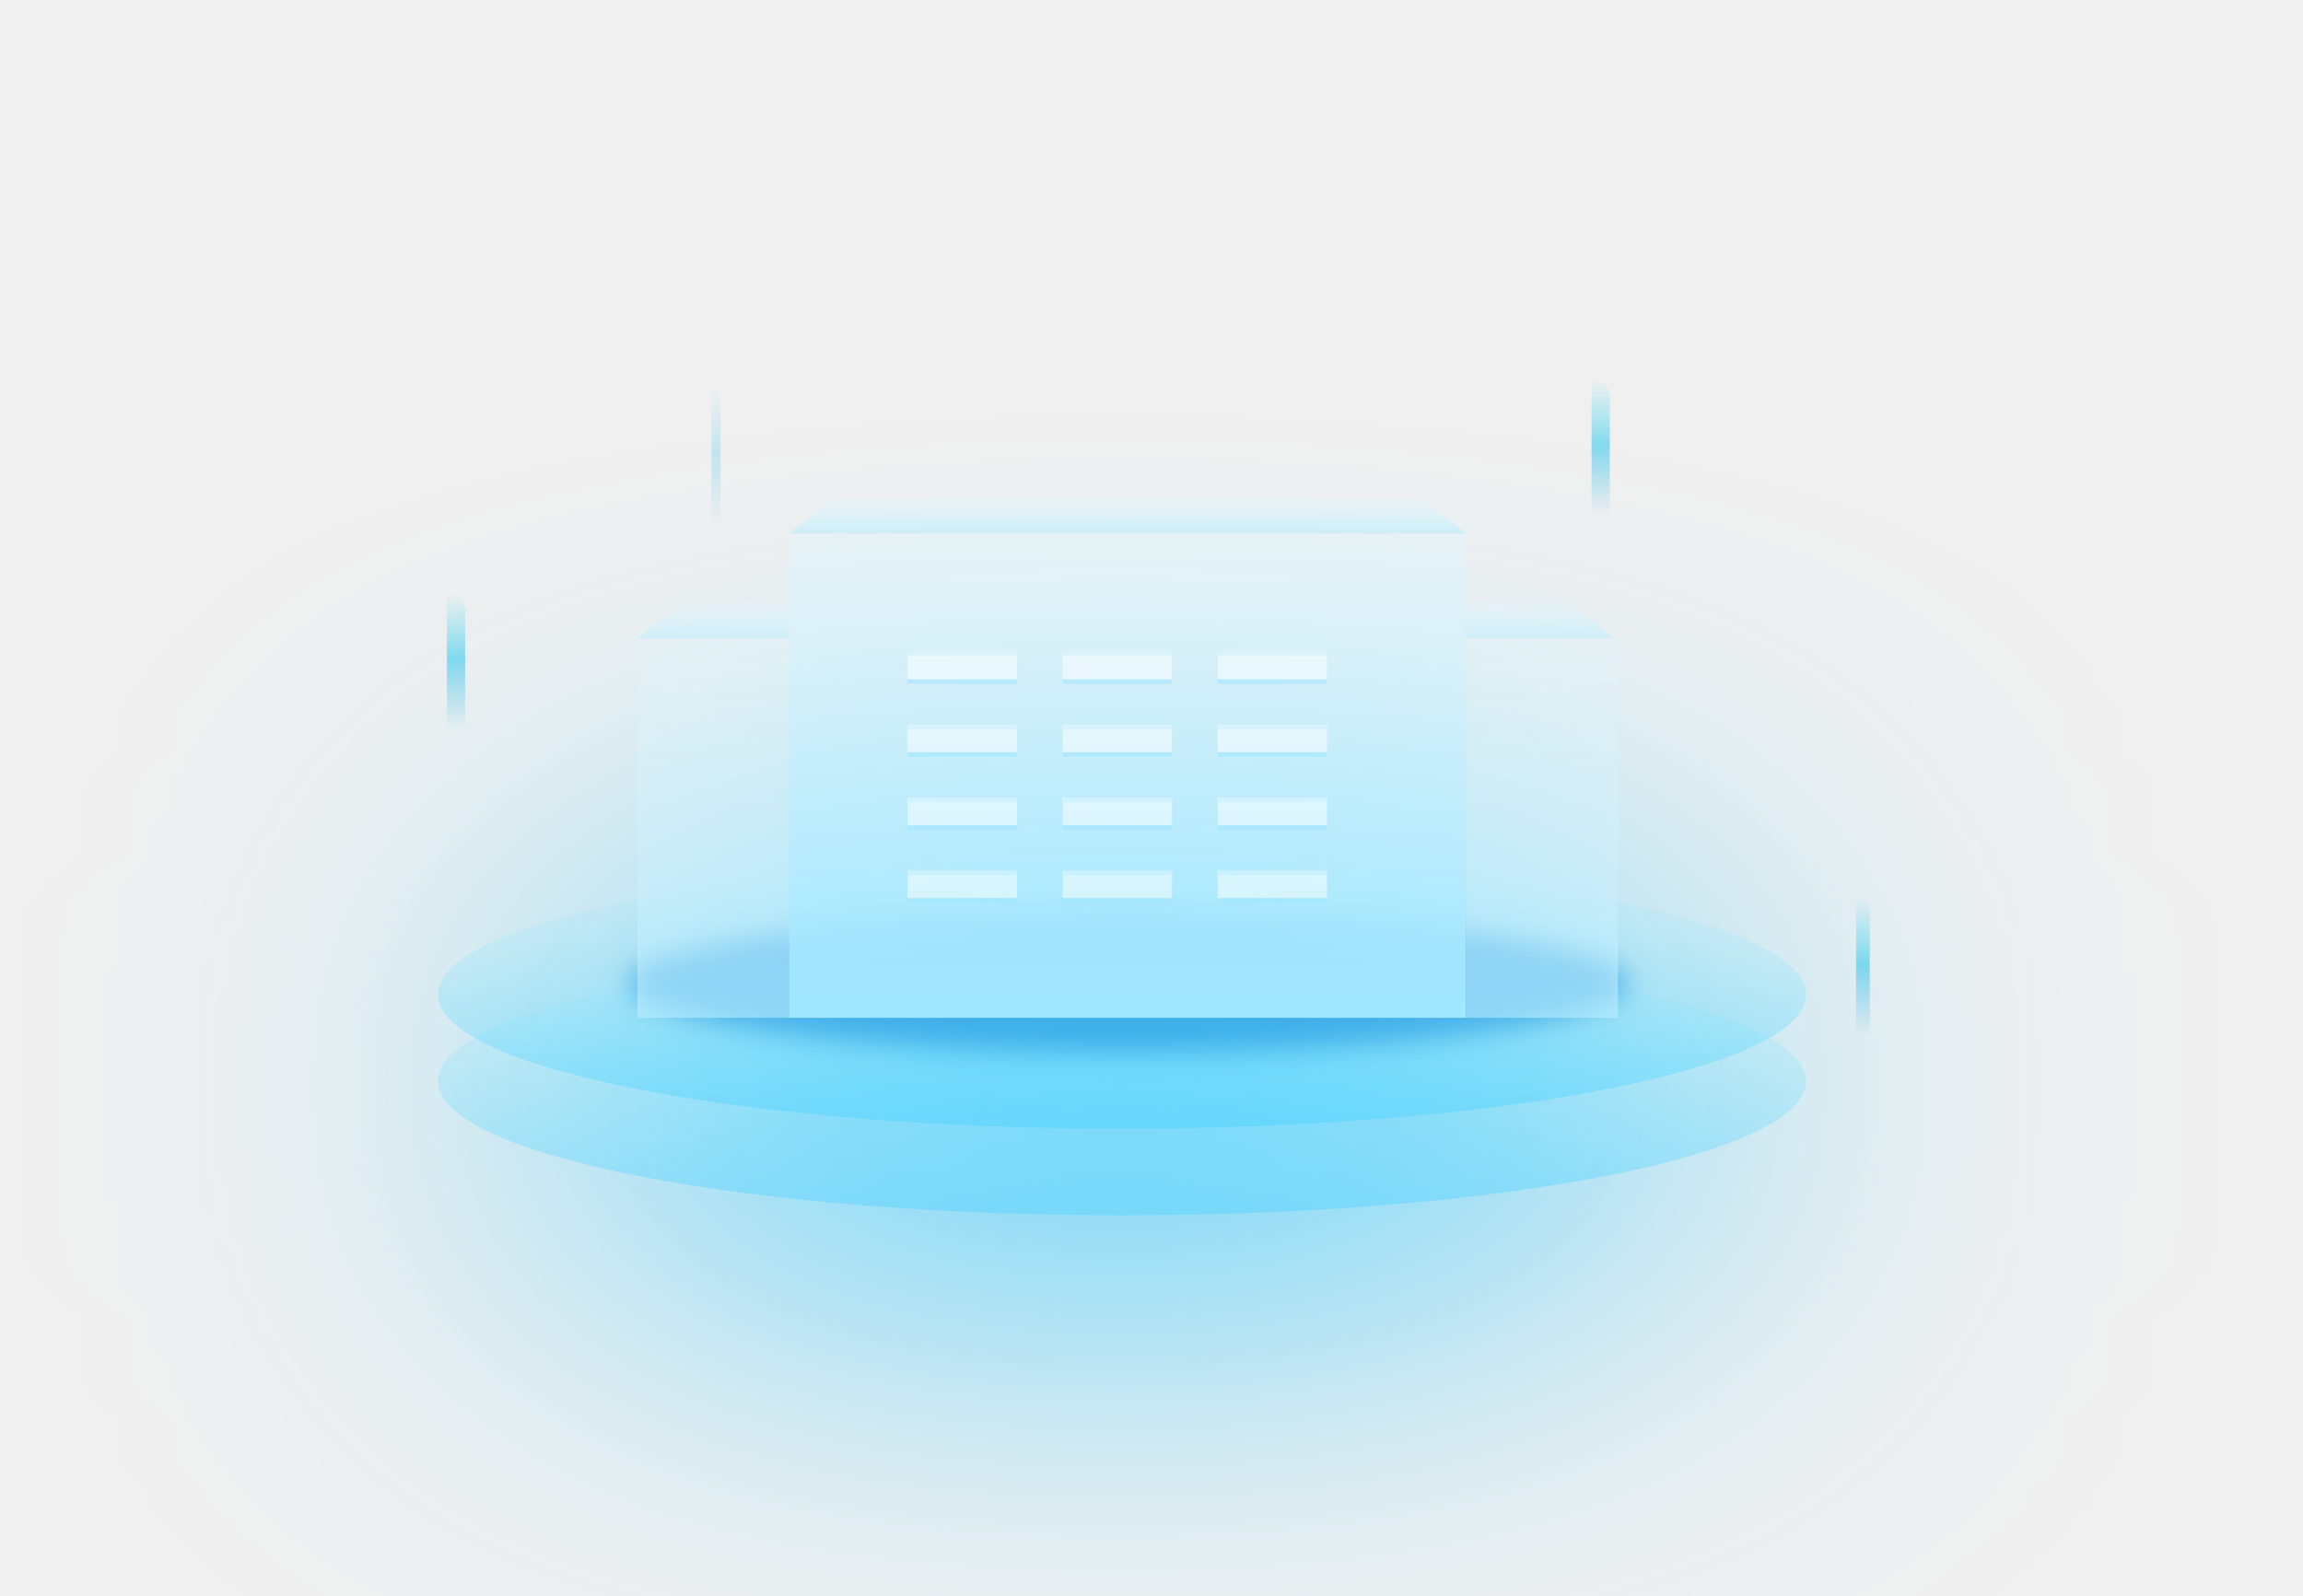
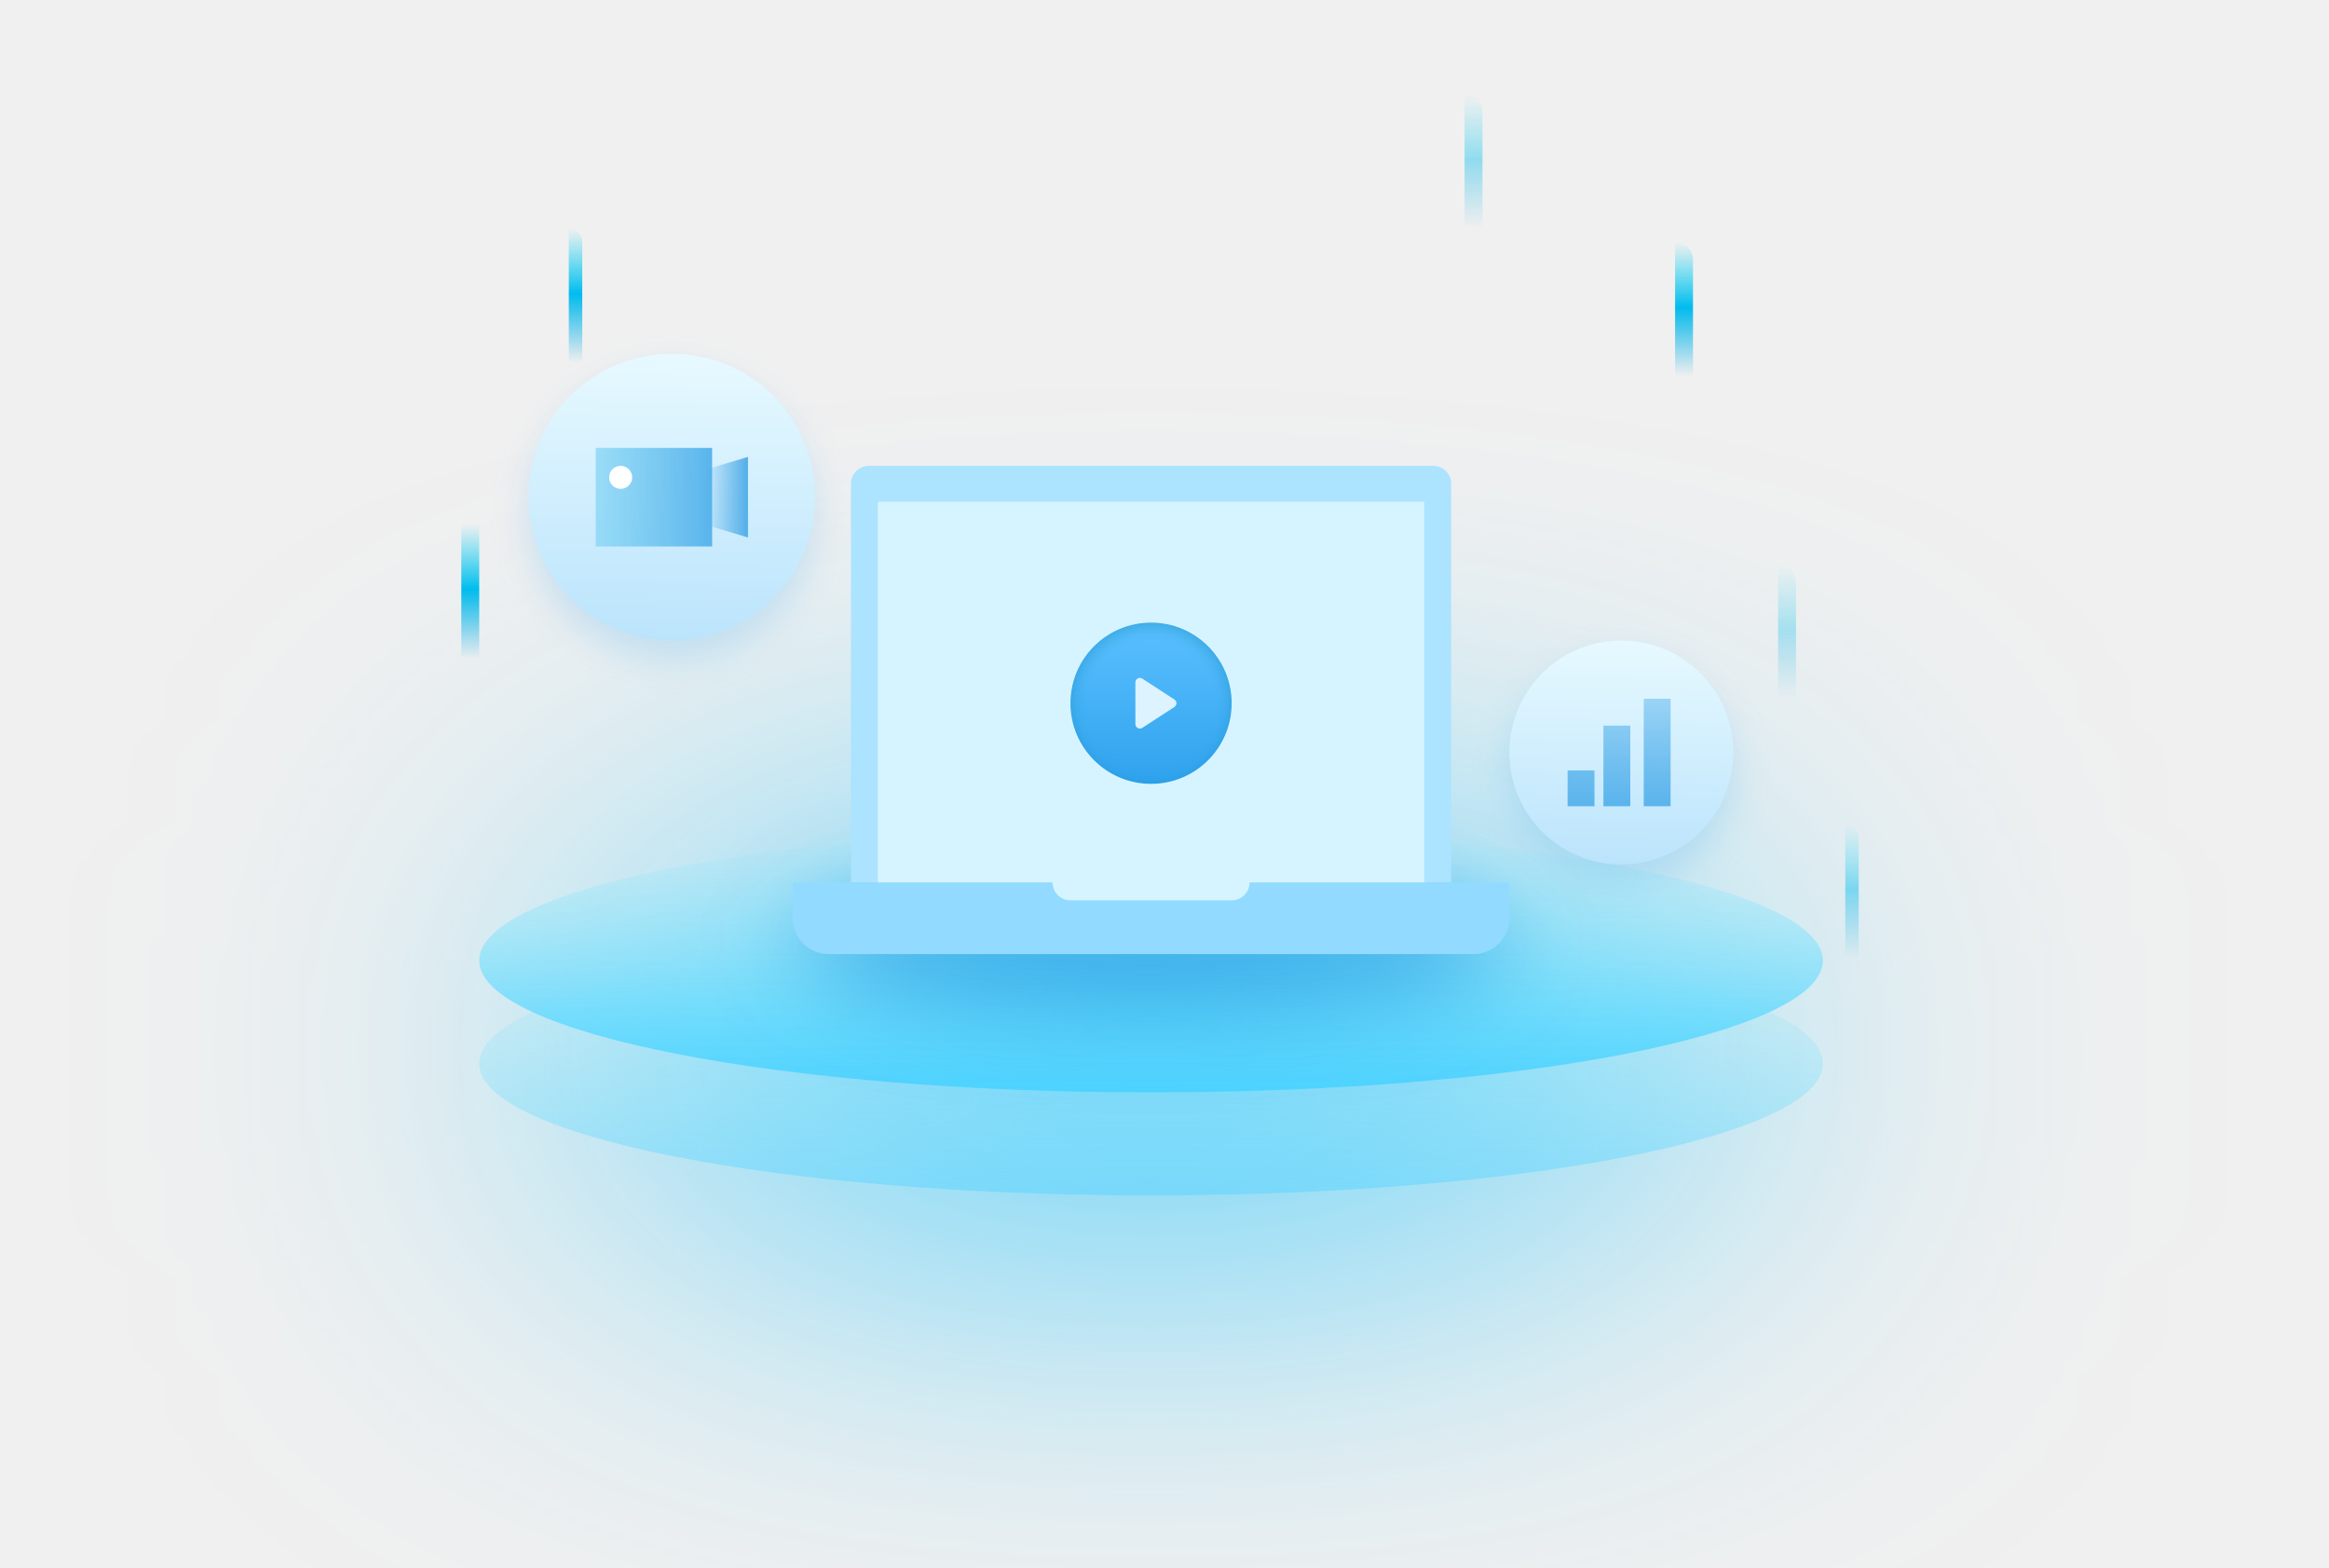
- <svg xmlns="http://www.w3.org/2000/svg" xmlns:xlink="http://www.w3.org/1999/xlink" width="505px" height="350px" viewBox="0 0 505 350" version="1.1">
+ <svg xmlns="http://www.w3.org/2000/svg" xmlns:xlink="http://www.w3.org/1999/xlink" width="520px" height="350px" viewBox="0 0 520 350" version="1.1">
  <defs>
    <filter x="-55.0%" y="-254.8%" width="210.0%" height="609.5%" filterUnits="objectBoundingBox" id="filter-1">
      <feGaussianBlur stdDeviation="50" in="SourceGraphic" />
    </filter>
    <linearGradient x1="50%" y1="0%" x2="50%" y2="100%" id="linearGradient-2">
      <stop stop-color="#7AE9FF" stop-opacity="0" offset="0%" />
-       <stop stop-color="#44CFFF" stop-opacity="0.5" offset="100%" />
+       <stop stop-color="#44CFFF" offset="100%" />
    </linearGradient>
    <linearGradient x1="50%" y1="0%" x2="50%" y2="100%" id="linearGradient-3">
      <stop stop-color="#7AE9FF" stop-opacity="0" offset="0%" />
      <stop stop-color="#56D3FF" stop-opacity="0.5" offset="100%" />
    </linearGradient>
-     <filter x="-4.1%" y="-30.0%" width="108.2%" height="160.0%" filterUnits="objectBoundingBox" id="filter-4">
-       <feGaussianBlur stdDeviation="3" in="SourceGraphic" />
+     <filter x="-18.8%" y="-100.0%" width="137.5%" height="300.0%" filterUnits="objectBoundingBox" id="filter-4">
+       <feGaussianBlur stdDeviation="10" in="SourceGraphic" />
    </filter>
    <linearGradient x1="50%" y1="0%" x2="50%" y2="100%" id="linearGradient-5">
-       <stop stop-color="#E0F8FF" stop-opacity="0.38" offset="0%" />
-       <stop stop-color="#BEEEFF" offset="100%" />
+       <stop stop-color="#5BC0FF" offset="0%" />
+       <stop stop-color="#2FA2ED" offset="100%" />
    </linearGradient>
-     <linearGradient x1="58.265%" y1="100%" x2="58.265%" y2="0%" id="linearGradient-6">
-       <stop stop-color="#E0F8FF" stop-opacity="0.38" offset="0%" />
-       <stop stop-color="#BEEEFF" offset="100%" />
-     </linearGradient>
-     <linearGradient x1="58.265%" y1="100%" x2="58.265%" y2="0%" id="linearGradient-7">
-       <stop stop-color="#E0F8FF" stop-opacity="0.38" offset="0%" />
-       <stop stop-color="#BEEEFF" offset="100%" />
-     </linearGradient>
+     <circle id="path-6" cx="80" cy="53" r="18" />
+     <filter x="-5.6%" y="-5.6%" width="111.1%" height="111.1%" filterUnits="objectBoundingBox" id="filter-7">
+       <feGaussianBlur stdDeviation="1.5" in="SourceAlpha" result="shadowBlurInner1" />
+       <feOffset dx="0" dy="1" in="shadowBlurInner1" result="shadowOffsetInner1" />
+       <feComposite in="shadowOffsetInner1" in2="SourceAlpha" operator="arithmetic" k2="-1" k3="1" result="shadowInnerInner1" />
+       <feColorMatrix values="0 0 0 0 0.015   0 0 0 0 0.513   0 0 0 0 0.692  0 0 0 0.4 0" type="matrix" in="shadowInnerInner1" />
+     </filter>
    <linearGradient x1="50%" y1="0%" x2="50%" y2="100%" id="linearGradient-8">
-       <stop stop-color="#E0F8FF" stop-opacity="0.38" offset="0%" />
-       <stop stop-color="#A1E7FF" offset="100%" />
-     </linearGradient>
-     <rect id="path-9" x="0" y="0" width="24" height="6" />
-     <filter x="-2.1%" y="-8.3%" width="104.2%" height="133.3%" filterUnits="objectBoundingBox" id="filter-10">
-       <feOffset dx="0" dy="1" in="SourceAlpha" result="shadowOffsetOuter1" />
-       <feColorMatrix values="0 0 0 0 0.611   0 0 0 0 0.899   0 0 0 0 1  0 0 0 1 0" type="matrix" in="shadowOffsetOuter1" />
-     </filter>
-     <filter x="-2.1%" y="-8.3%" width="104.2%" height="133.3%" filterUnits="objectBoundingBox" id="filter-11">
-       <feOffset dx="0" dy="1" in="SourceAlpha" result="shadowOffsetInner1" />
-       <feComposite in="shadowOffsetInner1" in2="SourceAlpha" operator="arithmetic" k2="-1" k3="1" result="shadowInnerInner1" />
-       <feColorMatrix values="0 0 0 0 0.901   0 0 0 0 0.974   0 0 0 0 1  0 0 0 1 0" type="matrix" in="shadowInnerInner1" />
-     </filter>
-     <rect id="path-12" x="0" y="16" width="24" height="6" />
-     <filter x="-2.1%" y="-8.3%" width="104.2%" height="133.3%" filterUnits="objectBoundingBox" id="filter-13">
-       <feOffset dx="0" dy="1" in="SourceAlpha" result="shadowOffsetOuter1" />
-       <feColorMatrix values="0 0 0 0 0.611   0 0 0 0 0.899   0 0 0 0 1  0 0 0 1 0" type="matrix" in="shadowOffsetOuter1" />
-     </filter>
-     <filter x="-2.1%" y="-8.3%" width="104.2%" height="133.3%" filterUnits="objectBoundingBox" id="filter-14">
-       <feOffset dx="0" dy="1" in="SourceAlpha" result="shadowOffsetInner1" />
-       <feComposite in="shadowOffsetInner1" in2="SourceAlpha" operator="arithmetic" k2="-1" k3="1" result="shadowInnerInner1" />
-       <feColorMatrix values="0 0 0 0 0.901   0 0 0 0 0.974   0 0 0 0 1  0 0 0 1 0" type="matrix" in="shadowInnerInner1" />
-     </filter>
-     <rect id="path-15" x="0" y="32" width="24" height="6" />
-     <filter x="-2.1%" y="-8.3%" width="104.2%" height="133.3%" filterUnits="objectBoundingBox" id="filter-16">
-       <feOffset dx="0" dy="1" in="SourceAlpha" result="shadowOffsetOuter1" />
-       <feColorMatrix values="0 0 0 0 0.611   0 0 0 0 0.899   0 0 0 0 1  0 0 0 1 0" type="matrix" in="shadowOffsetOuter1" />
-     </filter>
-     <filter x="-2.1%" y="-8.3%" width="104.2%" height="133.3%" filterUnits="objectBoundingBox" id="filter-17">
-       <feOffset dx="0" dy="1" in="SourceAlpha" result="shadowOffsetInner1" />
-       <feComposite in="shadowOffsetInner1" in2="SourceAlpha" operator="arithmetic" k2="-1" k3="1" result="shadowInnerInner1" />
-       <feColorMatrix values="0 0 0 0 0.901   0 0 0 0 0.974   0 0 0 0 1  0 0 0 1 0" type="matrix" in="shadowInnerInner1" />
-     </filter>
-     <rect id="path-18" x="0" y="48" width="24" height="6" />
-     <filter x="-2.1%" y="-8.3%" width="104.2%" height="133.3%" filterUnits="objectBoundingBox" id="filter-19">
-       <feOffset dx="0" dy="1" in="SourceAlpha" result="shadowOffsetOuter1" />
-       <feColorMatrix values="0 0 0 0 0.611   0 0 0 0 0.899   0 0 0 0 1  0 0 0 1 0" type="matrix" in="shadowOffsetOuter1" />
-     </filter>
-     <filter x="-2.1%" y="-8.3%" width="104.2%" height="133.3%" filterUnits="objectBoundingBox" id="filter-20">
-       <feOffset dx="0" dy="1" in="SourceAlpha" result="shadowOffsetInner1" />
-       <feComposite in="shadowOffsetInner1" in2="SourceAlpha" operator="arithmetic" k2="-1" k3="1" result="shadowInnerInner1" />
-       <feColorMatrix values="0 0 0 0 0.901   0 0 0 0 0.974   0 0 0 0 1  0 0 0 1 0" type="matrix" in="shadowInnerInner1" />
-     </filter>
-     <rect id="path-21" x="0" y="0" width="24" height="6" />
-     <filter x="-2.1%" y="-8.3%" width="104.2%" height="133.3%" filterUnits="objectBoundingBox" id="filter-22">
-       <feOffset dx="0" dy="1" in="SourceAlpha" result="shadowOffsetOuter1" />
-       <feColorMatrix values="0 0 0 0 0.611   0 0 0 0 0.899   0 0 0 0 1  0 0 0 1 0" type="matrix" in="shadowOffsetOuter1" />
-     </filter>
-     <filter x="-2.1%" y="-8.3%" width="104.2%" height="133.3%" filterUnits="objectBoundingBox" id="filter-23">
-       <feOffset dx="0" dy="1" in="SourceAlpha" result="shadowOffsetInner1" />
-       <feComposite in="shadowOffsetInner1" in2="SourceAlpha" operator="arithmetic" k2="-1" k3="1" result="shadowInnerInner1" />
-       <feColorMatrix values="0 0 0 0 0.901   0 0 0 0 0.974   0 0 0 0 1  0 0 0 1 0" type="matrix" in="shadowInnerInner1" />
-     </filter>
-     <rect id="path-24" x="0" y="16" width="24" height="6" />
-     <filter x="-2.1%" y="-8.3%" width="104.2%" height="133.3%" filterUnits="objectBoundingBox" id="filter-25">
-       <feOffset dx="0" dy="1" in="SourceAlpha" result="shadowOffsetOuter1" />
-       <feColorMatrix values="0 0 0 0 0.611   0 0 0 0 0.899   0 0 0 0 1  0 0 0 1 0" type="matrix" in="shadowOffsetOuter1" />
-     </filter>
-     <filter x="-2.1%" y="-8.3%" width="104.2%" height="133.3%" filterUnits="objectBoundingBox" id="filter-26">
-       <feOffset dx="0" dy="1" in="SourceAlpha" result="shadowOffsetInner1" />
-       <feComposite in="shadowOffsetInner1" in2="SourceAlpha" operator="arithmetic" k2="-1" k3="1" result="shadowInnerInner1" />
-       <feColorMatrix values="0 0 0 0 0.901   0 0 0 0 0.974   0 0 0 0 1  0 0 0 1 0" type="matrix" in="shadowInnerInner1" />
-     </filter>
-     <rect id="path-27" x="0" y="32" width="24" height="6" />
-     <filter x="-2.1%" y="-8.3%" width="104.2%" height="133.3%" filterUnits="objectBoundingBox" id="filter-28">
-       <feOffset dx="0" dy="1" in="SourceAlpha" result="shadowOffsetOuter1" />
-       <feColorMatrix values="0 0 0 0 0.611   0 0 0 0 0.899   0 0 0 0 1  0 0 0 1 0" type="matrix" in="shadowOffsetOuter1" />
-     </filter>
-     <filter x="-2.1%" y="-8.3%" width="104.2%" height="133.3%" filterUnits="objectBoundingBox" id="filter-29">
-       <feOffset dx="0" dy="1" in="SourceAlpha" result="shadowOffsetInner1" />
-       <feComposite in="shadowOffsetInner1" in2="SourceAlpha" operator="arithmetic" k2="-1" k3="1" result="shadowInnerInner1" />
-       <feColorMatrix values="0 0 0 0 0.901   0 0 0 0 0.974   0 0 0 0 1  0 0 0 1 0" type="matrix" in="shadowInnerInner1" />
-     </filter>
-     <rect id="path-30" x="0" y="48" width="24" height="6" />
-     <filter x="-2.1%" y="-8.3%" width="104.2%" height="133.3%" filterUnits="objectBoundingBox" id="filter-31">
-       <feOffset dx="0" dy="1" in="SourceAlpha" result="shadowOffsetOuter1" />
-       <feColorMatrix values="0 0 0 0 0.611   0 0 0 0 0.899   0 0 0 0 1  0 0 0 1 0" type="matrix" in="shadowOffsetOuter1" />
-     </filter>
-     <filter x="-2.1%" y="-8.3%" width="104.2%" height="133.3%" filterUnits="objectBoundingBox" id="filter-32">
-       <feOffset dx="0" dy="1" in="SourceAlpha" result="shadowOffsetInner1" />
-       <feComposite in="shadowOffsetInner1" in2="SourceAlpha" operator="arithmetic" k2="-1" k3="1" result="shadowInnerInner1" />
-       <feColorMatrix values="0 0 0 0 0.901   0 0 0 0 0.974   0 0 0 0 1  0 0 0 1 0" type="matrix" in="shadowInnerInner1" />
-     </filter>
-     <rect id="path-33" x="0" y="0" width="24" height="6" />
-     <filter x="-2.1%" y="-8.3%" width="104.2%" height="133.3%" filterUnits="objectBoundingBox" id="filter-34">
-       <feOffset dx="0" dy="1" in="SourceAlpha" result="shadowOffsetOuter1" />
-       <feColorMatrix values="0 0 0 0 0.611   0 0 0 0 0.899   0 0 0 0 1  0 0 0 1 0" type="matrix" in="shadowOffsetOuter1" />
-     </filter>
-     <filter x="-2.1%" y="-8.3%" width="104.2%" height="133.3%" filterUnits="objectBoundingBox" id="filter-35">
-       <feOffset dx="0" dy="1" in="SourceAlpha" result="shadowOffsetInner1" />
-       <feComposite in="shadowOffsetInner1" in2="SourceAlpha" operator="arithmetic" k2="-1" k3="1" result="shadowInnerInner1" />
-       <feColorMatrix values="0 0 0 0 0.901   0 0 0 0 0.974   0 0 0 0 1  0 0 0 1 0" type="matrix" in="shadowInnerInner1" />
-     </filter>
-     <rect id="path-36" x="0" y="16" width="24" height="6" />
-     <filter x="-2.1%" y="-8.3%" width="104.2%" height="133.3%" filterUnits="objectBoundingBox" id="filter-37">
-       <feOffset dx="0" dy="1" in="SourceAlpha" result="shadowOffsetOuter1" />
-       <feColorMatrix values="0 0 0 0 0.611   0 0 0 0 0.899   0 0 0 0 1  0 0 0 1 0" type="matrix" in="shadowOffsetOuter1" />
-     </filter>
-     <filter x="-2.1%" y="-8.3%" width="104.2%" height="133.3%" filterUnits="objectBoundingBox" id="filter-38">
-       <feOffset dx="0" dy="1" in="SourceAlpha" result="shadowOffsetInner1" />
-       <feComposite in="shadowOffsetInner1" in2="SourceAlpha" operator="arithmetic" k2="-1" k3="1" result="shadowInnerInner1" />
-       <feColorMatrix values="0 0 0 0 0.901   0 0 0 0 0.974   0 0 0 0 1  0 0 0 1 0" type="matrix" in="shadowInnerInner1" />
-     </filter>
-     <rect id="path-39" x="0" y="32" width="24" height="6" />
-     <filter x="-2.1%" y="-8.3%" width="104.2%" height="133.3%" filterUnits="objectBoundingBox" id="filter-40">
-       <feOffset dx="0" dy="1" in="SourceAlpha" result="shadowOffsetOuter1" />
-       <feColorMatrix values="0 0 0 0 0.611   0 0 0 0 0.899   0 0 0 0 1  0 0 0 1 0" type="matrix" in="shadowOffsetOuter1" />
-     </filter>
-     <filter x="-2.1%" y="-8.3%" width="104.2%" height="133.3%" filterUnits="objectBoundingBox" id="filter-41">
-       <feOffset dx="0" dy="1" in="SourceAlpha" result="shadowOffsetInner1" />
-       <feComposite in="shadowOffsetInner1" in2="SourceAlpha" operator="arithmetic" k2="-1" k3="1" result="shadowInnerInner1" />
-       <feColorMatrix values="0 0 0 0 0.901   0 0 0 0 0.974   0 0 0 0 1  0 0 0 1 0" type="matrix" in="shadowInnerInner1" />
-     </filter>
-     <rect id="path-42" x="0" y="48" width="24" height="6" />
-     <filter x="-2.1%" y="-8.3%" width="104.2%" height="133.3%" filterUnits="objectBoundingBox" id="filter-43">
-       <feOffset dx="0" dy="1" in="SourceAlpha" result="shadowOffsetOuter1" />
-       <feColorMatrix values="0 0 0 0 0.611   0 0 0 0 0.899   0 0 0 0 1  0 0 0 1 0" type="matrix" in="shadowOffsetOuter1" />
-     </filter>
-     <filter x="-2.1%" y="-8.3%" width="104.2%" height="133.3%" filterUnits="objectBoundingBox" id="filter-44">
-       <feOffset dx="0" dy="1" in="SourceAlpha" result="shadowOffsetInner1" />
-       <feComposite in="shadowOffsetInner1" in2="SourceAlpha" operator="arithmetic" k2="-1" k3="1" result="shadowInnerInner1" />
-       <feColorMatrix values="0 0 0 0 0.901   0 0 0 0 0.974   0 0 0 0 1  0 0 0 1 0" type="matrix" in="shadowInnerInner1" />
-     </filter>
-     <linearGradient x1="50%" y1="0%" x2="50%" y2="100%" id="linearGradient-45">
-       <stop stop-color="#E0F8FF" stop-opacity="0.2" offset="0%" />
-       <stop stop-color="#BEEEFF" stop-opacity="0.7" offset="100%" />
-     </linearGradient>
-     <linearGradient x1="50%" y1="0%" x2="50%" y2="100%" id="linearGradient-46">
      <stop stop-color="#00D4F5" stop-opacity="0" offset="0%" />
      <stop stop-color="#00BCED" offset="48.707%" />
      <stop stop-color="#00AAE7" stop-opacity="0" offset="100%" />
    </linearGradient>
-     <linearGradient x1="50%" y1="0%" x2="50%" y2="100%" id="linearGradient-47">
+     <linearGradient x1="50%" y1="0%" x2="50%" y2="100%" id="linearGradient-9">
      <stop stop-color="#00D4F5" stop-opacity="0" offset="0%" />
      <stop stop-color="#00BCED" offset="48.707%" />
      <stop stop-color="#00AAE7" stop-opacity="0" offset="100%" />
    </linearGradient>
-     <linearGradient x1="50%" y1="0%" x2="50%" y2="100%" id="linearGradient-48">
-       <stop stop-color="#00D4F5" stop-opacity="0" offset="0%" />
-       <stop stop-color="#00BCED" offset="48.707%" />
-       <stop stop-color="#00AAE7" stop-opacity="0" offset="100%" />
+     <linearGradient x1="55.409%" y1="0%" x2="53.62%" y2="100%" id="linearGradient-10">
+       <stop stop-color="#E7F9FF" offset="0%" />
+       <stop stop-color="#BBE4FC" offset="100%" />
+     </linearGradient>
+     <circle id="path-11" cx="32" cy="32" r="32" />
+     <filter x="-21.9%" y="-15.6%" width="143.8%" height="143.8%" filterUnits="objectBoundingBox" id="filter-12">
+       <feOffset dx="0" dy="4" in="SourceAlpha" result="shadowOffsetOuter1" />
+       <feGaussianBlur stdDeviation="4" in="shadowOffsetOuter1" result="shadowBlurOuter1" />
+       <feColorMatrix values="0 0 0 0 0.204   0 0 0 0 0.631   0 0 0 0 0.925  0 0 0 0.2 0" type="matrix" in="shadowBlurOuter1" />
+     </filter>
+     <linearGradient x1="0%" y1="50%" x2="100%" y2="50%" id="linearGradient-13">
+       <stop stop-color="#8AD7F5" stop-opacity="0.8" offset="0%" />
+       <stop stop-color="#59B4EC" offset="100%" />
+     </linearGradient>
+     <linearGradient x1="0%" y1="45.9%" x2="100%" y2="45.9%" id="linearGradient-14">
+       <stop stop-color="#52AEE8" stop-opacity="0" offset="0%" />
+       <stop stop-color="#52AEE8" offset="100%" />
+     </linearGradient>
+     <circle id="path-15" cx="25" cy="25" r="25" />
+     <filter x="-28.0%" y="-20.0%" width="156.0%" height="156.0%" filterUnits="objectBoundingBox" id="filter-16">
+       <feOffset dx="0" dy="4" in="SourceAlpha" result="shadowOffsetOuter1" />
+       <feGaussianBlur stdDeviation="4" in="shadowOffsetOuter1" result="shadowBlurOuter1" />
+       <feColorMatrix values="0 0 0 0 0.204   0 0 0 0 0.631   0 0 0 0 0.925  0 0 0 0.2 0" type="matrix" in="shadowBlurOuter1" />
+     </filter>
+     <linearGradient x1="80.863%" y1="100%" x2="80.863%" y2="0%" id="linearGradient-17">
+       <stop stop-color="#5AB4EC" offset="0%" />
+       <stop stop-color="#5AB4EC" stop-opacity="0.5" offset="100%" />
    </linearGradient>
  </defs>
-   <g id="公共组件" stroke="none" stroke-width="1" fill="none" fill-rule="evenodd">
-     <g id="公共组件02" transform="translate(-1216, -19)">
-       <g id="banner" transform="translate(173, 19)">
-         <g id="编组-8" transform="translate(372, 0)">
-           <g id="编组-4" transform="translate(671, 0)">
-             <g id="编组-12" transform="translate(96, 83)">
-               <ellipse id="椭圆形" fill="#00BDFF" filter="url(#filter-1)" cx="149.36" cy="155.12" rx="136.32" ry="29.44" />
-               <ellipse id="椭圆形" fill="url(#linearGradient-2)" cx="150.04" cy="135.12" rx="150" ry="29.44" />
-               <ellipse id="椭圆形" fill="url(#linearGradient-3)" cx="150.04" cy="154.12" rx="150" ry="29.44" />
-               <ellipse id="椭圆形" fill-opacity="0.5" fill="#0784DA" filter="url(#filter-4)" cx="151.54" cy="132.68" rx="109.5" ry="15" />
-               <rect id="矩形" fill="url(#linearGradient-5)" opacity="0.6" x="43.76" y="57.04" width="33.28" height="83.2" />
-               <polygon id="矩形" fill="url(#linearGradient-6)" opacity="0.6" transform="translate(60.4, 53.04) scale(1, -1) translate(-60.4, -53.04) " points="43.76 49.04 77.04 49.04 77.04 57.04 53.76 57.04" />
-               <polygon id="矩形" fill="url(#linearGradient-7)" opacity="0.6" transform="translate(241.5, 53) scale(-1, -1) translate(-241.5, -53) " points="225 49 258 49 258 57 234.916 57" />
-               <rect id="矩形" fill="url(#linearGradient-5)" opacity="0.6" x="225.52" y="57.04" width="33.28" height="83.2" />
-               <rect id="矩形" fill="url(#linearGradient-8)" x="77" y="34" width="148.48" height="106.24" />
-               <g id="编组-21" opacity="0.5" transform="translate(103, 60)">
-                 <g id="编组-22">
-                   <g id="矩形">
-                     <use fill="black" fill-opacity="1" filter="url(#filter-10)" xlink:href="#path-9" />
-                     <use fill="#FFFFFF" fill-rule="evenodd" xlink:href="#path-9" />
-                     <use fill="black" fill-opacity="1" filter="url(#filter-11)" xlink:href="#path-9" />
-                   </g>
-                   <g id="矩形">
-                     <use fill="black" fill-opacity="1" filter="url(#filter-13)" xlink:href="#path-12" />
-                     <use fill="#FFFFFF" fill-rule="evenodd" xlink:href="#path-12" />
-                     <use fill="black" fill-opacity="1" filter="url(#filter-14)" xlink:href="#path-12" />
-                   </g>
-                   <g id="矩形">
-                     <use fill="black" fill-opacity="1" filter="url(#filter-16)" xlink:href="#path-15" />
-                     <use fill="#FFFFFF" fill-rule="evenodd" xlink:href="#path-15" />
-                     <use fill="black" fill-opacity="1" filter="url(#filter-17)" xlink:href="#path-15" />
-                   </g>
-                   <g id="矩形">
-                     <use fill="black" fill-opacity="1" filter="url(#filter-19)" xlink:href="#path-18" />
-                     <use fill="#FFFFFF" fill-rule="evenodd" xlink:href="#path-18" />
-                     <use fill="black" fill-opacity="1" filter="url(#filter-20)" xlink:href="#path-18" />
-                   </g>
-                 </g>
-                 <g id="编组-22" transform="translate(34, 0)">
-                   <g id="矩形">
-                     <use fill="black" fill-opacity="1" filter="url(#filter-22)" xlink:href="#path-21" />
-                     <use fill="#FFFFFF" fill-rule="evenodd" xlink:href="#path-21" />
-                     <use fill="black" fill-opacity="1" filter="url(#filter-23)" xlink:href="#path-21" />
-                   </g>
-                   <g id="矩形">
-                     <use fill="black" fill-opacity="1" filter="url(#filter-25)" xlink:href="#path-24" />
-                     <use fill="#FFFFFF" fill-rule="evenodd" xlink:href="#path-24" />
-                     <use fill="black" fill-opacity="1" filter="url(#filter-26)" xlink:href="#path-24" />
-                   </g>
-                   <g id="矩形">
-                     <use fill="black" fill-opacity="1" filter="url(#filter-28)" xlink:href="#path-27" />
-                     <use fill="#FFFFFF" fill-rule="evenodd" xlink:href="#path-27" />
-                     <use fill="black" fill-opacity="1" filter="url(#filter-29)" xlink:href="#path-27" />
-                   </g>
-                   <g id="矩形">
-                     <use fill="black" fill-opacity="1" filter="url(#filter-31)" xlink:href="#path-30" />
-                     <use fill="#FFFFFF" fill-rule="evenodd" xlink:href="#path-30" />
-                     <use fill="black" fill-opacity="1" filter="url(#filter-32)" xlink:href="#path-30" />
-                   </g>
-                 </g>
-                 <g id="编组-22" transform="translate(68, 0)">
-                   <g id="矩形">
-                     <use fill="black" fill-opacity="1" filter="url(#filter-34)" xlink:href="#path-33" />
-                     <use fill="#FFFFFF" fill-rule="evenodd" xlink:href="#path-33" />
-                     <use fill="black" fill-opacity="1" filter="url(#filter-35)" xlink:href="#path-33" />
-                   </g>
-                   <g id="矩形">
-                     <use fill="black" fill-opacity="1" filter="url(#filter-37)" xlink:href="#path-36" />
-                     <use fill="#FFFFFF" fill-rule="evenodd" xlink:href="#path-36" />
-                     <use fill="black" fill-opacity="1" filter="url(#filter-38)" xlink:href="#path-36" />
-                   </g>
-                   <g id="矩形">
-                     <use fill="black" fill-opacity="1" filter="url(#filter-40)" xlink:href="#path-39" />
-                     <use fill="#FFFFFF" fill-rule="evenodd" xlink:href="#path-39" />
-                     <use fill="black" fill-opacity="1" filter="url(#filter-41)" xlink:href="#path-39" />
-                   </g>
-                   <g id="矩形">
-                     <use fill="black" fill-opacity="1" filter="url(#filter-43)" xlink:href="#path-42" />
-                     <use fill="#FFFFFF" fill-rule="evenodd" xlink:href="#path-42" />
-                     <use fill="black" fill-opacity="1" filter="url(#filter-44)" xlink:href="#path-42" />
-                   </g>
-                 </g>
+   <g id="解决方案" stroke="none" stroke-width="1" fill="none" fill-rule="evenodd">
+     <g id="场景解决方案-智能视频云解决方案✅" transform="translate(-1028, -120)">
+       <g id="banner" transform="translate(0, 120)">
+         <g id="编组-35">
+           <g id="插画" transform="translate(1131, 21)">
+             <g id="编组-22" transform="translate(4, 164)">
+               <ellipse id="椭圆形" fill="#00BDFF" filter="url(#filter-1)" cx="149.36" cy="49.12" rx="136.32" ry="29.44" />
+               <ellipse id="椭圆形" fill="url(#linearGradient-2)" cx="150" cy="29.44" rx="150" ry="29.44" />
+               <ellipse id="椭圆形" fill="url(#linearGradient-3)" cx="150" cy="52.44" rx="150" ry="29.44" />
+               <ellipse id="椭圆形" fill-opacity="0.5" fill="#0784DA" filter="url(#filter-4)" cx="150" cy="26" rx="80" ry="15" />
+             </g>
+             <g id="编组-22备份" transform="translate(74, 83)">
+               <path d="M17,0 L143,0 C145.209,-4.05812251e-16 147,1.791 147,4 L147,93 L147,93 L13,93 L13,4 C13,1.791 14.791,4.05812251e-16 17,0 Z" id="矩形" fill="#ACE3FF" />
+               <rect id="矩形" fill="#D6F4FF" x="19" y="8" width="122" height="94" />
+               <path d="M160,93 L160,101 C160,105.418 156.418,109 152,109 L8,109 C3.582,109 5.41083001e-16,105.418 0,101 L0,93 L58,93 C58,95.209 59.791,97 62,97 L62,97 L98,97 C100.209,97 102,95.209 102,93 L102,93 L160,93 Z" id="形状结合" fill="#92DAFF" />
+               <g id="椭圆形">
+                 <use fill="url(#linearGradient-5)" fill-rule="evenodd" xlink:href="#path-6" />
+                 <use fill="black" fill-opacity="1" filter="url(#filter-7)" xlink:href="#path-6" />
              </g>
-               <polygon id="矩形" fill="url(#linearGradient-45)" points="87 26 215.48 26 225.48 34 77 34" />
-               <path d="M6,51 L6,77 L6,77 L2,77 L2,47 C4.209,47 6,48.791 6,51 Z" id="路径" fill="url(#linearGradient-46)" fill-rule="nonzero" opacity="0.45" />
-               <path d="M62,4 L62,32 L62,32 L60,32 L60,2 C61.105,2 62,2.895 62,4 Z" id="路径" fill="url(#linearGradient-47)" fill-rule="nonzero" opacity="0.2" />
-               <path d="M257,4 L257,30 L257,30 L253,30 L253,0 C255.209,-4.05812251e-16 257,1.791 257,4 Z" id="路径" fill="url(#linearGradient-46)" fill-rule="nonzero" opacity="0.45" />
-               <path d="M314,117 L314,144 L314,144 L311,144 L311,114 C312.657,114 314,115.343 314,117 Z" id="路径" fill="url(#linearGradient-48)" fill-rule="nonzero" opacity="0.45" />
+               <path d="M82.338,49.29 L86.996,56.455 C87.297,56.918 87.165,57.537 86.702,57.838 C86.54,57.944 86.351,58 86.157,58 L76.843,58 C76.29,58 75.843,57.552 75.843,57 C75.843,56.807 75.899,56.617 76.004,56.455 L80.662,49.29 C80.963,48.827 81.582,48.695 82.045,48.996 C82.162,49.073 82.262,49.173 82.338,49.29 Z" id="三角形" fill="#DDF3FF" transform="translate(81.5, 53) rotate(90) translate(-81.5, -53) " />
+             </g>
+             <g id="编组-21" fill-rule="nonzero">
+               <polygon id="路径" fill="url(#linearGradient-8)" points="4 96 4 126 0 126 0 96" />
+               <path d="M27,33 L27,60 L27,60 L24,60 L24,30 C25.657,30 27,31.343 27,33 Z" id="路径" fill="url(#linearGradient-9)" />
+               <path d="M275,37 L275,63 L275,63 L271,63 L271,33 C273.209,33 275,34.791 275,37 Z" id="路径" fill="url(#linearGradient-8)" />
+               <path d="M298,109 L298,135 L298,135 L294,135 L294,105 C296.209,105 298,106.791 298,109 Z" id="路径" fill="url(#linearGradient-8)" opacity="0.3" />
+               <path d="M228,4 L228,30 L228,30 L224,30 L224,0 C226.209,-4.05812251e-16 228,1.791 228,4 Z" id="路径" fill="url(#linearGradient-8)" opacity="0.4" />
+               <path d="M312,166 L312,193 L312,193 L309,193 L309,163 C310.657,163 312,164.343 312,166 Z" id="路径" fill="url(#linearGradient-9)" opacity="0.45" />
+             </g>
+             <g id="编组-26" transform="translate(15, 58)">
+               <g id="椭圆形">
+                 <use fill="black" fill-opacity="1" filter="url(#filter-12)" xlink:href="#path-11" />
+                 <use fill="url(#linearGradient-10)" fill-rule="evenodd" xlink:href="#path-11" />
+               </g>
+               <g id="短视频SDK备份-2" transform="translate(15, 21)">
+                 <rect id="形状结合" fill="url(#linearGradient-13)" x="0" y="0" width="26" height="22" />
+                 <circle id="椭圆形" fill="#FFFFFF" cx="5.571" cy="6.571" r="2.571" />
+                 <polygon id="矩形备份-16" fill="url(#linearGradient-14)" points="24 5 34 2 34 20 24 17" />
+               </g>
+             </g>
+             <g id="编组-26备份" transform="translate(234, 122)">
+               <g id="椭圆形">
+                 <use fill="black" fill-opacity="1" filter="url(#filter-16)" xlink:href="#path-15" />
+                 <use fill="url(#linearGradient-10)" fill-rule="evenodd" xlink:href="#path-15" />
+               </g>
+               <g id="chart-bar-52" transform="translate(13, 13)" fill="url(#linearGradient-17)">
+                 <path d="M6,16 L6,24 L0,24 L0,16 L6,16 Z M14,6 L14,24 L8,24 L8,6 L14,6 Z M23,0 L23,24 L17,24 L17,0 L23,0 Z" id="形状结合" />
+               </g>
            </g>
          </g>
        </g>
      </g>
    </g>
  </g>
</svg>
